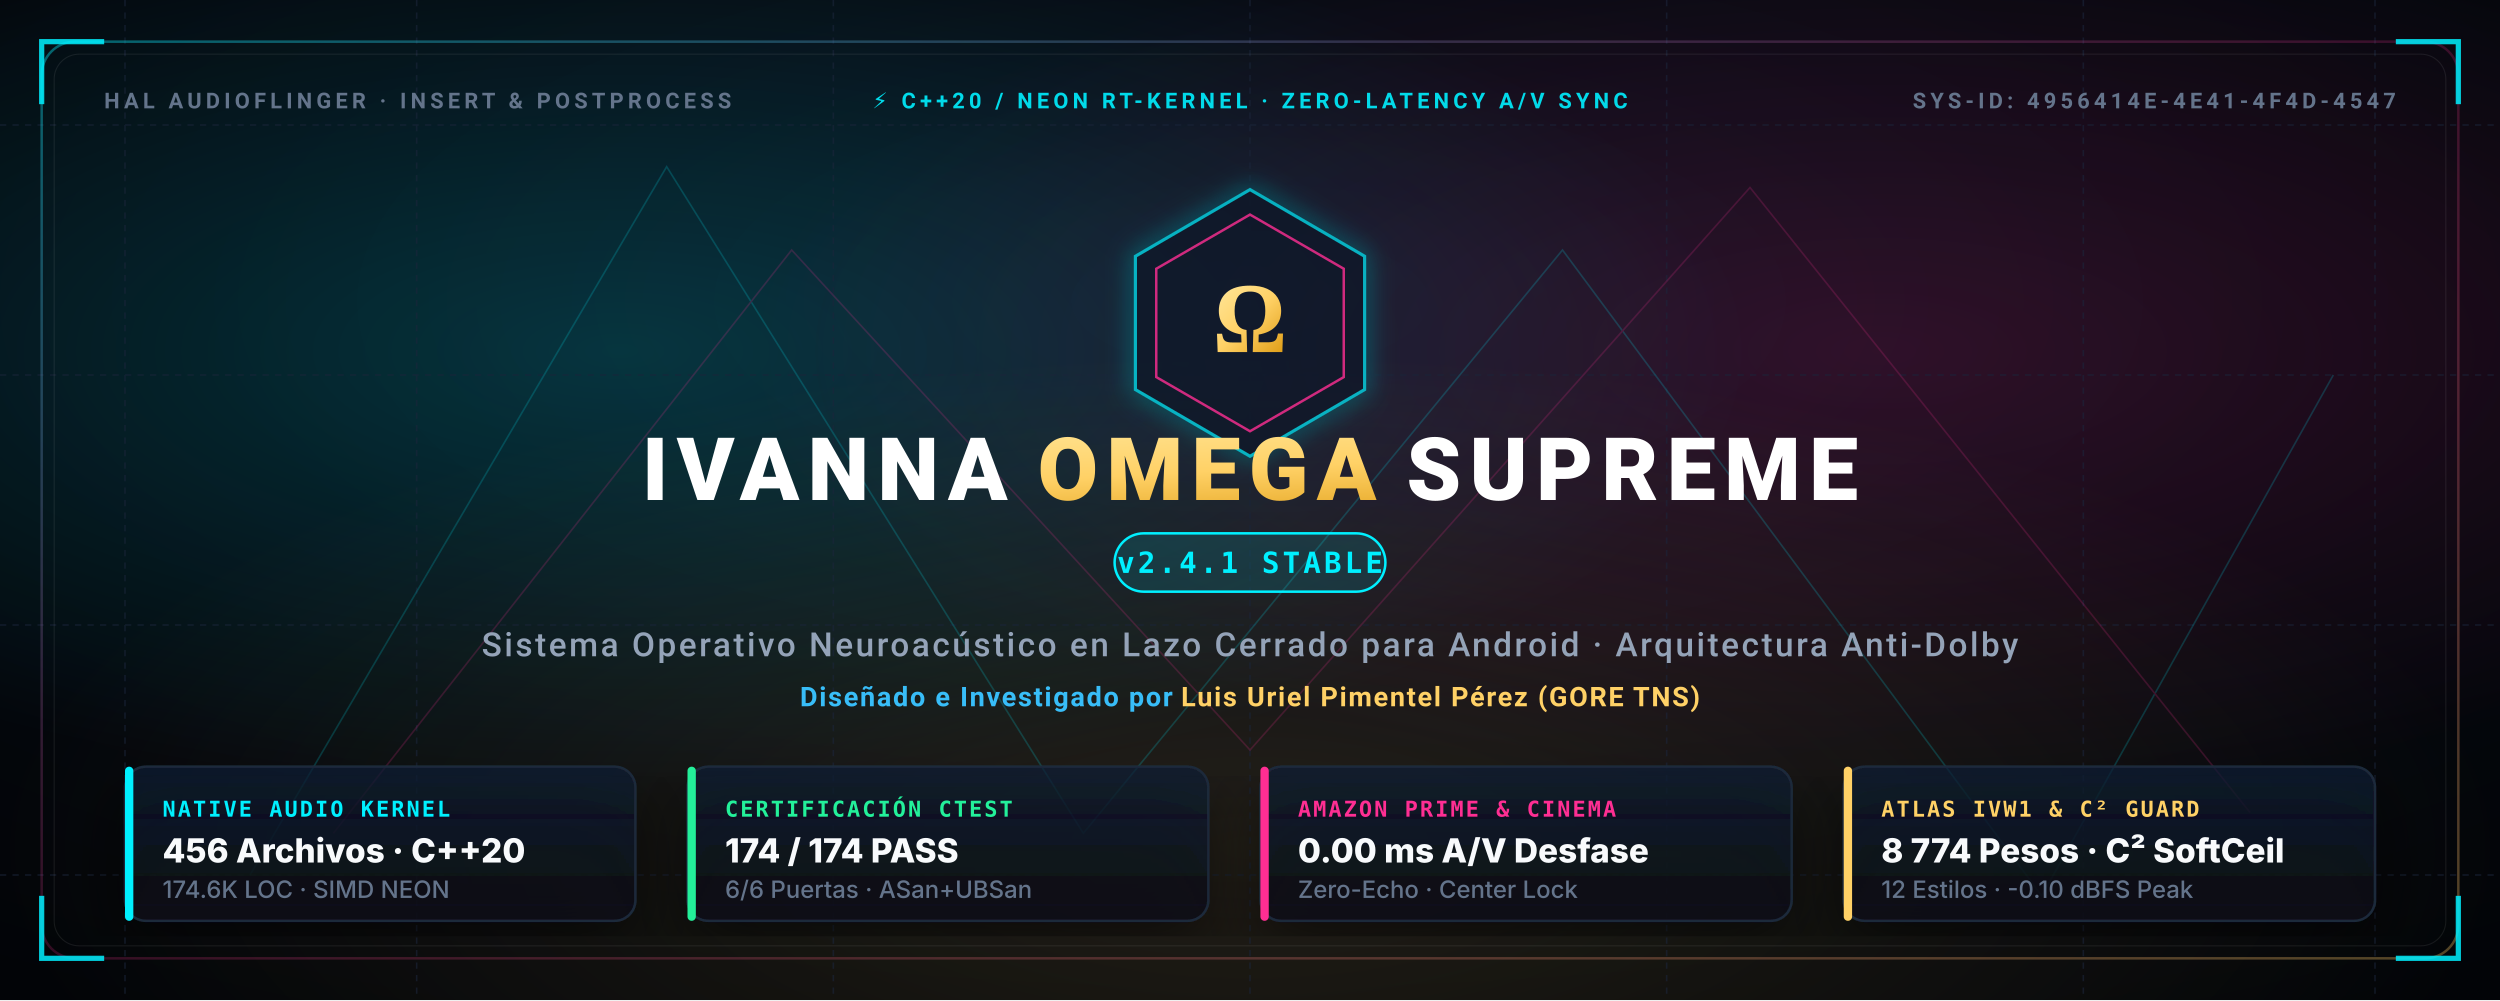
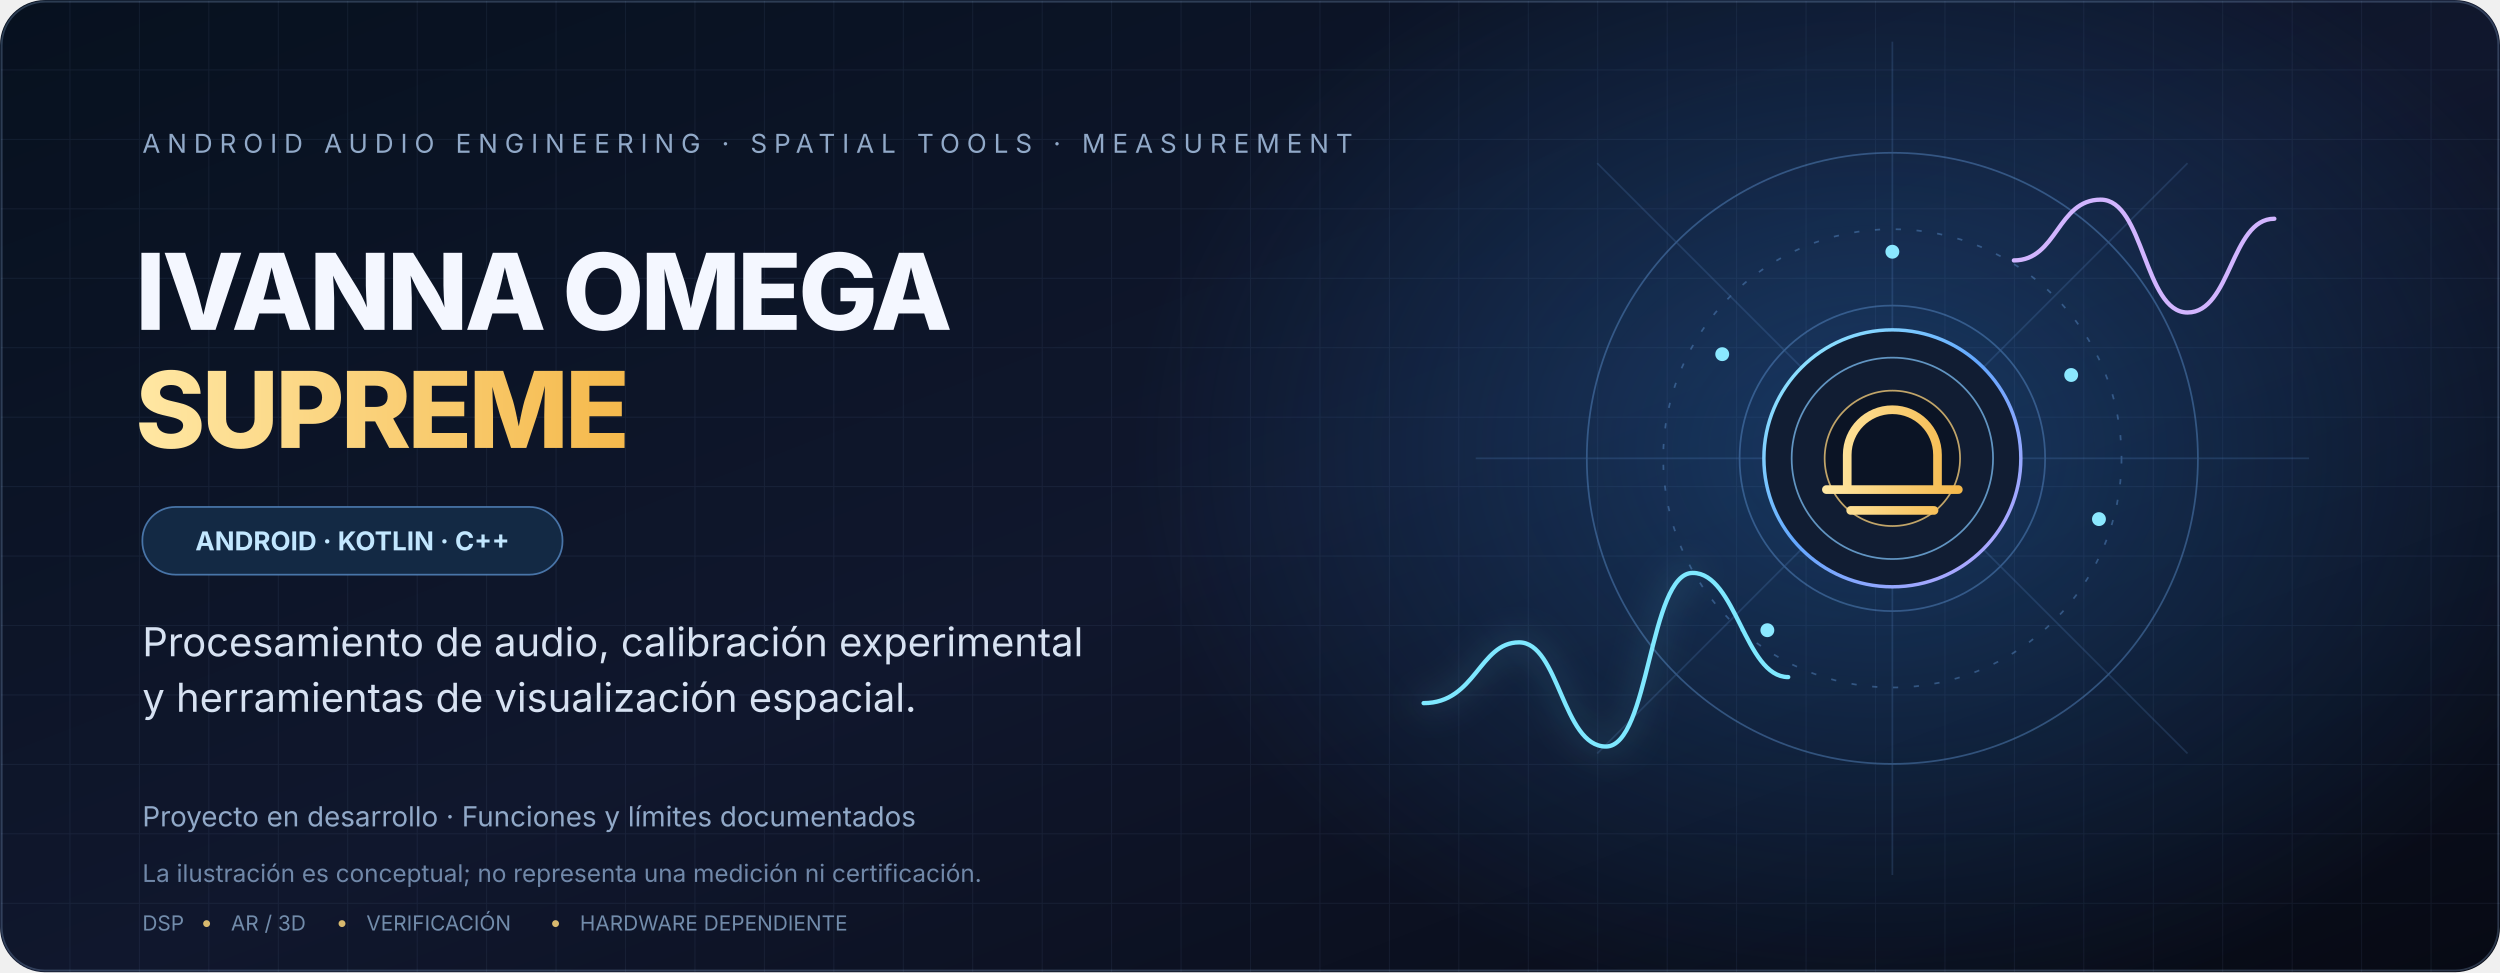
- <svg xmlns="http://www.w3.org/2000/svg" viewBox="0 0 1200 480" width="100%" height="100%">
+ <svg xmlns="http://www.w3.org/2000/svg" width="1440" height="560" viewBox="0 0 1440 560" role="img" aria-labelledby="title desc">
  <defs>
-     <radialGradient id="bgGrad" cx="50%" cy="30%" r="85%">
-       <stop offset="0%" stop-color="#0b111e" />
-       <stop offset="50%" stop-color="#05080f" />
-       <stop offset="100%" stop-color="#020407" />
+     <linearGradient id="bg" x1="0" y1="0" x2="1" y2="1">
+       <stop stop-color="#07111f" />
+       <stop offset=".52" stop-color="#10172d" />
+       <stop offset="1" stop-color="#070a14" />
+     </linearGradient>
+     <linearGradient id="metal" x1="0" y1="0" x2="1" y2="1">
+       <stop stop-color="#9bf6ff" />
+       <stop offset=".48" stop-color="#63a7ff" />
+       <stop offset="1" stop-color="#c4a7ff" />
+     </linearGradient>
+     <linearGradient id="gold" x1="0" y1="0" x2="1" y2="0">
+       <stop stop-color="#ffe7a3" />
+       <stop offset="1" stop-color="#f5b94c" />
+     </linearGradient>
+     <radialGradient id="glow">
+       <stop stop-color="#2b83db" stop-opacity=".32" />
+       <stop offset="1" stop-color="#2b83db" stop-opacity="0" />
    </radialGradient>
-     <radialGradient id="cyanGlow" cx="25%" cy="35%" r="45%">
-       <stop offset="0%" stop-color="#00f0ff" stop-opacity="0.18" />
-       <stop offset="100%" stop-color="#00f0ff" stop-opacity="0" />
-     </radialGradient>
-     <radialGradient id="pinkGlow" cx="75%" cy="35%" r="45%">
-       <stop offset="0%" stop-color="#ff2e93" stop-opacity="0.16" />
-       <stop offset="100%" stop-color="#ff2e93" stop-opacity="0" />
-     </radialGradient>
-     <radialGradient id="goldGlow" cx="50%" cy="85%" r="50%">
-       <stop offset="0%" stop-color="#ffd166" stop-opacity="0.12" />
-       <stop offset="100%" stop-color="#ffd166" stop-opacity="0" />
-     </radialGradient>
-     <linearGradient id="goldGrad" x1="0%" y1="0%" x2="100%" y2="100%">
-       <stop offset="0%" stop-color="#ffe699" />
-       <stop offset="50%" stop-color="#ffd166" />
-       <stop offset="100%" stop-color="#e09f19" />
-     </linearGradient>
-     <linearGradient id="cyanGrad" x1="0%" y1="0%" x2="100%" y2="0%">
-       <stop offset="0%" stop-color="#00f0ff" />
-       <stop offset="100%" stop-color="#7000ff" />
-     </linearGradient>
-     <linearGradient id="borderGrad" x1="0%" y1="0%" x2="100%" y2="100%">
-       <stop offset="0%" stop-color="#00f0ff" stop-opacity="0.6" />
-       <stop offset="50%" stop-color="#ff2e93" stop-opacity="0.3" />
-       <stop offset="100%" stop-color="#ffd166" stop-opacity="0.5" />
-     </linearGradient>
-     <linearGradient id="glassFill" x1="0%" y1="0%" x2="0%" y2="100%">
-       <stop offset="0%" stop-color="#141e33" stop-opacity="0.7" />
-       <stop offset="100%" stop-color="#090d17" stop-opacity="0.85" />
-     </linearGradient>
-     <filter id="glowCyan" x="-20%" y="-20%" width="140%" height="140%">
-       <feGaussianBlur stdDeviation="6" result="blur" />
-       <feMerge>
-         <feMergeNode in="blur" />
-         <feMergeNode in="SourceGraphic" />
-       </feMerge>
-     </filter>
-     <filter id="glowPink" x="-20%" y="-20%" width="140%" height="140%">
-       <feGaussianBlur stdDeviation="5" result="blur" />
-       <feMerge>
-         <feMergeNode in="blur" />
-         <feMergeNode in="SourceGraphic" />
-       </feMerge>
-     </filter>
-     <filter id="cardShadow" x="-10%" y="-10%" width="120%" height="120%">
-       <feDropShadow dx="0" dy="12" stdDeviation="16" flood-color="#000000" flood-opacity="0.65" />
+     <pattern id="grid" width="40" height="40" patternUnits="userSpaceOnUse">
+       <path d="M40 0H0V40" fill="none" stroke="#90b8e8" stroke-opacity=".08" stroke-width="1" />
+     </pattern>
+     <filter id="shadow" x="-30%" y="-30%" width="160%" height="160%">
+       <feGaussianBlur stdDeviation="9" />
    </filter>
  </defs>
-   <rect width="1200" height="480" fill="url(#bgGrad)" />
-   <rect width="1200" height="480" fill="url(#cyanGlow)" />
-   <rect width="1200" height="480" fill="url(#pinkGlow)" />
-   <rect width="1200" height="480" fill="url(#goldGlow)" />
-   <g stroke="#1a253a" stroke-width="0.75" stroke-dasharray="3,3" opacity="0.6">
-     <line x1="60" y1="0" x2="60" y2="480" />
-     <line x1="200" y1="0" x2="200" y2="480" />
-     <line x1="400" y1="0" x2="400" y2="480" />
-     <line x1="600" y1="0" x2="600" y2="480" />
-     <line x1="800" y1="0" x2="800" y2="480" />
-     <line x1="1000" y1="0" x2="1000" y2="480" />
-     <line x1="1140" y1="0" x2="1140" y2="480" />
-     <line x1="0" y1="60" x2="1200" y2="60" />
-     <line x1="0" y1="180" x2="1200" y2="180" />
-     <line x1="0" y1="300" x2="1200" y2="300" />
-     <line x1="0" y1="420" x2="1200" y2="420" />
+   <rect width="1440" height="560" rx="26" fill="url(#bg)" />
+   <rect width="1440" height="560" rx="26" fill="url(#grid)" />
+   <ellipse cx="1080" cy="260" rx="430" ry="330" fill="url(#glow)" />
+   <g opacity=".36" fill="none" stroke="#6da9ee">
+     <circle cx="1090" cy="264" r="176" />
+     <circle cx="1090" cy="264" r="132" stroke-dasharray="3 9" />
+     <circle cx="1090" cy="264" r="88" />
+     <path d="M850 264H1330M1090 24V504M920 94L1260 434M920 434L1260 94" stroke-opacity=".45" />
  </g>
-   <g stroke="#00f0ff" stroke-width="0.8" opacity="0.18">
-     <path d="M 120 420 L 320 80 L 520 400 L 750 120 L 980 430 L 1120 180" fill="none" />
-     <path d="M 160 400 L 380 120 L 600 360 L 840 90 L 1080 390" fill="none" stroke="#ff2e93" />
+   <g transform="translate(1090 264)">
+     <circle r="74" fill="#111d33" stroke="url(#metal)" stroke-width="2" />
+     <circle r="58" fill="none" stroke="#83c8ff" stroke-opacity=".7" />
+     <circle r="39" fill="#0b1425" stroke="#e0bd74" stroke-opacity=".85" />
+     <path d="M-26 18V-2a26 26 0 0 1 52 0v20M-38 18H38M-24 30H24" fill="none" stroke="url(#gold)" stroke-width="5" stroke-linecap="round" />
+     <g fill="#8be8ff">
+       <circle cx="-98" cy="-60" r="4" />
+       <circle cx="103" cy="-48" r="4" />
+       <circle cx="0" cy="-119" r="4" />
+       <circle cx="119" cy="35" r="4" />
+       <circle cx="-72" cy="99" r="4" />
+     </g>
  </g>
-   <rect x="20" y="20" width="1160" height="440" rx="16" fill="none" stroke="url(#borderGrad)" stroke-width="1.2" opacity="0.65" />
-   <rect x="26" y="26" width="1148" height="428" rx="12" fill="none" stroke="#ffffff" stroke-width="0.5" opacity="0.08" />
-   <g stroke="#00f0ff" stroke-width="2.5" fill="none" opacity="0.85">
-     <path d="M 20 50 L 20 20 L 50 20" />
-     <path d="M 1150 20 L 1180 20 L 1180 50" />
-     <path d="M 1180 430 L 1180 460 L 1150 460" />
-     <path d="M 50 460 L 20 460 L 20 430" />
+   <g fill="none" stroke-linecap="round">
+     <path d="M820 405 C850 405 852 370 875 370 S900 430 925 430 S950 330 975 330 S1005 390 1030 390" stroke="#7ee8ff" stroke-width="2.5" />
+     <path d="M1160 150 C1185 150 1185 115 1210 115 S1235 180 1260 180 S1285 126 1310 126" stroke="#d2b5ff" stroke-width="2.5" />
+     <path d="M820 405 C850 405 852 370 875 370 S900 430 925 430 S950 330 975 330" stroke="#7ee8ff" stroke-width="8" opacity=".15" filter="url(#shadow)" />
  </g>
-   <g font-family="-apple-system, BlinkMacSystemFont, 'Segoe UI', Roboto, 'JetBrains Mono', monospace" font-size="10.5" letter-spacing="2" fill="#64748b" font-weight="600">
-     <text x="50" y="52">HAL AUDIOFLINGER · INSERT &amp; POSTPROCESS</text>
-     <text x="600" y="52" text-anchor="middle" fill="#00f0ff" opacity="0.9">⚡ C++20 / NEON RT-KERNEL · ZERO-LATENCY A/V SYNC</text>
-     <text x="1150" y="52" text-anchor="end">SYS-ID: 4956414E-4E41-4F4D-4547</text>
+   <g font-family="Inter,Segoe UI,Arial,sans-serif">
+     <text x="82" y="88" font-size="15" letter-spacing="4" fill="#91a9c8">ANDROID AUDIO ENGINEERING · SPATIAL TOOLS · MEASUREMENT</text>
+     <text x="78" y="190" font-size="61" font-weight="800" letter-spacing="-2" fill="#f4f7ff">IVANNA OMEGA</text>
+     <text x="78" y="258" font-size="61" font-weight="800" letter-spacing="-2" fill="url(#gold)">SUPREME</text>
+     <rect x="82" y="292" width="242" height="39" rx="19" fill="#132944" stroke="#568ac4" stroke-opacity=".8" />
+     <text x="203" y="317" text-anchor="middle" font-size="15" font-weight="700" fill="#c2e7ff">ANDROID · KOTLIN · C++</text>
+     <text x="82" y="378" font-size="23" fill="#d7e2f2">Procesamiento de audio, calibración experimental</text>
+     <text x="82" y="410" font-size="23" fill="#d7e2f2">y herramientas de visualización espacial.</text>
+     <text x="82" y="476" font-size="16" fill="#91a9c8">Proyecto en desarrollo · Funciones y límites documentados</text>
+     <text x="82" y="508" font-size="14" fill="#7088a9">La ilustración es conceptual; no representa una medición ni certificación.</text>
+     <g transform="translate(82 536)" font-size="12" fill="#728cab">
+       <text>DSP</text>
+       <circle cx="37" cy="-4" r="2" fill="#d8b96e" />
+       <text x="51">AR / 3D</text>
+       <circle cx="115" cy="-4" r="2" fill="#d8b96e" />
+       <text x="129">VERIFICACIÓN</text>
+       <circle cx="238" cy="-4" r="2" fill="#d8b96e" />
+       <text x="252">HARDWARE DEPENDIENTE</text>
+     </g>
  </g>
-   <g transform="translate(600, 155)">
-     <polygon points="0,-64 55,-32 55,32 0,64 -55,32 -55,-32" fill="#0c1726" stroke="#00f0ff" stroke-width="1.5" filter="url(#glowCyan)" opacity="0.7" />
-     <polygon points="0,-52 45,-26 45,26 0,52 -45,26 -45,-26" fill="none" stroke="#ff2e93" stroke-width="1.2" opacity="0.8" />
-     <text x="0" y="14" font-family="'JetBrains Mono', Georgia, serif" font-size="44" font-weight="900" fill="url(#goldGrad)" text-anchor="middle">Ω</text>
-     <text x="0" y="85" font-family="-apple-system, BlinkMacSystemFont, 'Segoe UI', Roboto, 'Montserrat', sans-serif" font-size="42" font-weight="900" letter-spacing="4" fill="#ffffff" text-anchor="middle">
-       IVANNA <tspan fill="url(#goldGrad)">OMEGA</tspan> SUPREME
-     </text>
-     <g transform="translate(0, 115)">
-       <rect x="-65" y="-14" width="130" height="28" rx="14" fill="#00f0ff" fill-opacity="0.12" stroke="#00f0ff" stroke-width="1.2" />
-       <text x="0" y="5" font-family="'JetBrains Mono', monospace" font-size="14" font-weight="800" fill="#00f0ff" letter-spacing="1.5" text-anchor="middle">v2.4.1 STABLE</text>
-     </g>
-     <text x="0" y="160" font-family="-apple-system, BlinkMacSystemFont, 'Segoe UI', Roboto, sans-serif" font-size="16" font-weight="500" fill="#94a3b8" letter-spacing="1.2" text-anchor="middle">
-       Sistema Operativo Neuroacústico en Lazo Cerrado para Android · Arquitectura Anti-Dolby
-     </text>
-     <text x="0" y="184" font-family="-apple-system, BlinkMacSystemFont, 'Segoe UI', Roboto, sans-serif" font-size="13" font-weight="600" fill="#38bdf8" letter-spacing="0.8" text-anchor="middle">
-       Diseñado e Investigado por <tspan fill="#ffd166">Luis Uriel Pimentel Pérez (GORE TNS)</tspan>
-     </text>
-   </g>
-   <g transform="translate(60, 368)">
-     <rect width="245" height="74" rx="10" fill="url(#glassFill)" stroke="#1e293b" stroke-width="1.2" filter="url(#cardShadow)" />
-     <rect width="4" height="74" rx="2" fill="#00f0ff" />
-     <text x="18" y="24" font-family="'JetBrains Mono', monospace" font-size="10.5" font-weight="700" fill="#00f0ff" letter-spacing="1">NATIVE AUDIO KERNEL</text>
-     <text x="18" y="46" font-family="-apple-system, BlinkMacSystemFont, sans-serif" font-size="16" font-weight="800" fill="#f8fafc">456 Archivos · C++20</text>
-     <text x="18" y="63" font-family="-apple-system, BlinkMacSystemFont, sans-serif" font-size="11.5" font-weight="500" fill="#64748b">174.6K LOC · SIMD NEON</text>
-   </g>
-   <g transform="translate(330, 368)">
-     <rect width="250" height="74" rx="10" fill="url(#glassFill)" stroke="#1e293b" stroke-width="1.2" filter="url(#cardShadow)" />
-     <rect width="4" height="74" rx="2" fill="#23f09a" />
-     <text x="18" y="24" font-family="'JetBrains Mono', monospace" font-size="10.5" font-weight="700" fill="#23f09a" letter-spacing="1">CERTIFICACIÓN CTEST</text>
-     <text x="18" y="46" font-family="-apple-system, BlinkMacSystemFont, sans-serif" font-size="16" font-weight="800" fill="#f8fafc">174 / 174 PASS</text>
-     <text x="18" y="63" font-family="-apple-system, BlinkMacSystemFont, sans-serif" font-size="11.5" font-weight="500" fill="#64748b">6/6 Puertas · ASan+UBSan</text>
-   </g>
-   <g transform="translate(605, 368)">
-     <rect width="255" height="74" rx="10" fill="url(#glassFill)" stroke="#1e293b" stroke-width="1.2" filter="url(#cardShadow)" />
-     <rect width="4" height="74" rx="2" fill="#ff2e93" />
-     <text x="18" y="24" font-family="'JetBrains Mono', monospace" font-size="10.5" font-weight="700" fill="#ff2e93" letter-spacing="1">AMAZON PRIME &amp; CINEMA</text>
-     <text x="18" y="46" font-family="-apple-system, BlinkMacSystemFont, sans-serif" font-size="16" font-weight="800" fill="#f8fafc">0.00 ms A/V Desfase</text>
-     <text x="18" y="63" font-family="-apple-system, BlinkMacSystemFont, sans-serif" font-size="11.5" font-weight="500" fill="#64748b">Zero-Echo · Center Lock</text>
-   </g>
-   <g transform="translate(885, 368)">
-     <rect width="255" height="74" rx="10" fill="url(#glassFill)" stroke="#1e293b" stroke-width="1.2" filter="url(#cardShadow)" />
-     <rect width="4" height="74" rx="2" fill="#ffd166" />
-     <text x="18" y="24" font-family="'JetBrains Mono', monospace" font-size="10.5" font-weight="700" fill="#ffd166" letter-spacing="1">ATLAS IVW1 &amp; C² GUARD</text>
-     <text x="18" y="46" font-family="-apple-system, BlinkMacSystemFont, sans-serif" font-size="16" font-weight="800" fill="#f8fafc">8 774 Pesos · C² SoftCeil</text>
-     <text x="18" y="63" font-family="-apple-system, BlinkMacSystemFont, sans-serif" font-size="11.5" font-weight="500" fill="#64748b">12 Estilos · -0.10 dBFS Peak</text>
-   </g>
+   <rect x="1" y="1" width="1438" height="558" rx="25" fill="none" stroke="#9abce8" stroke-opacity=".25" />
</svg>
